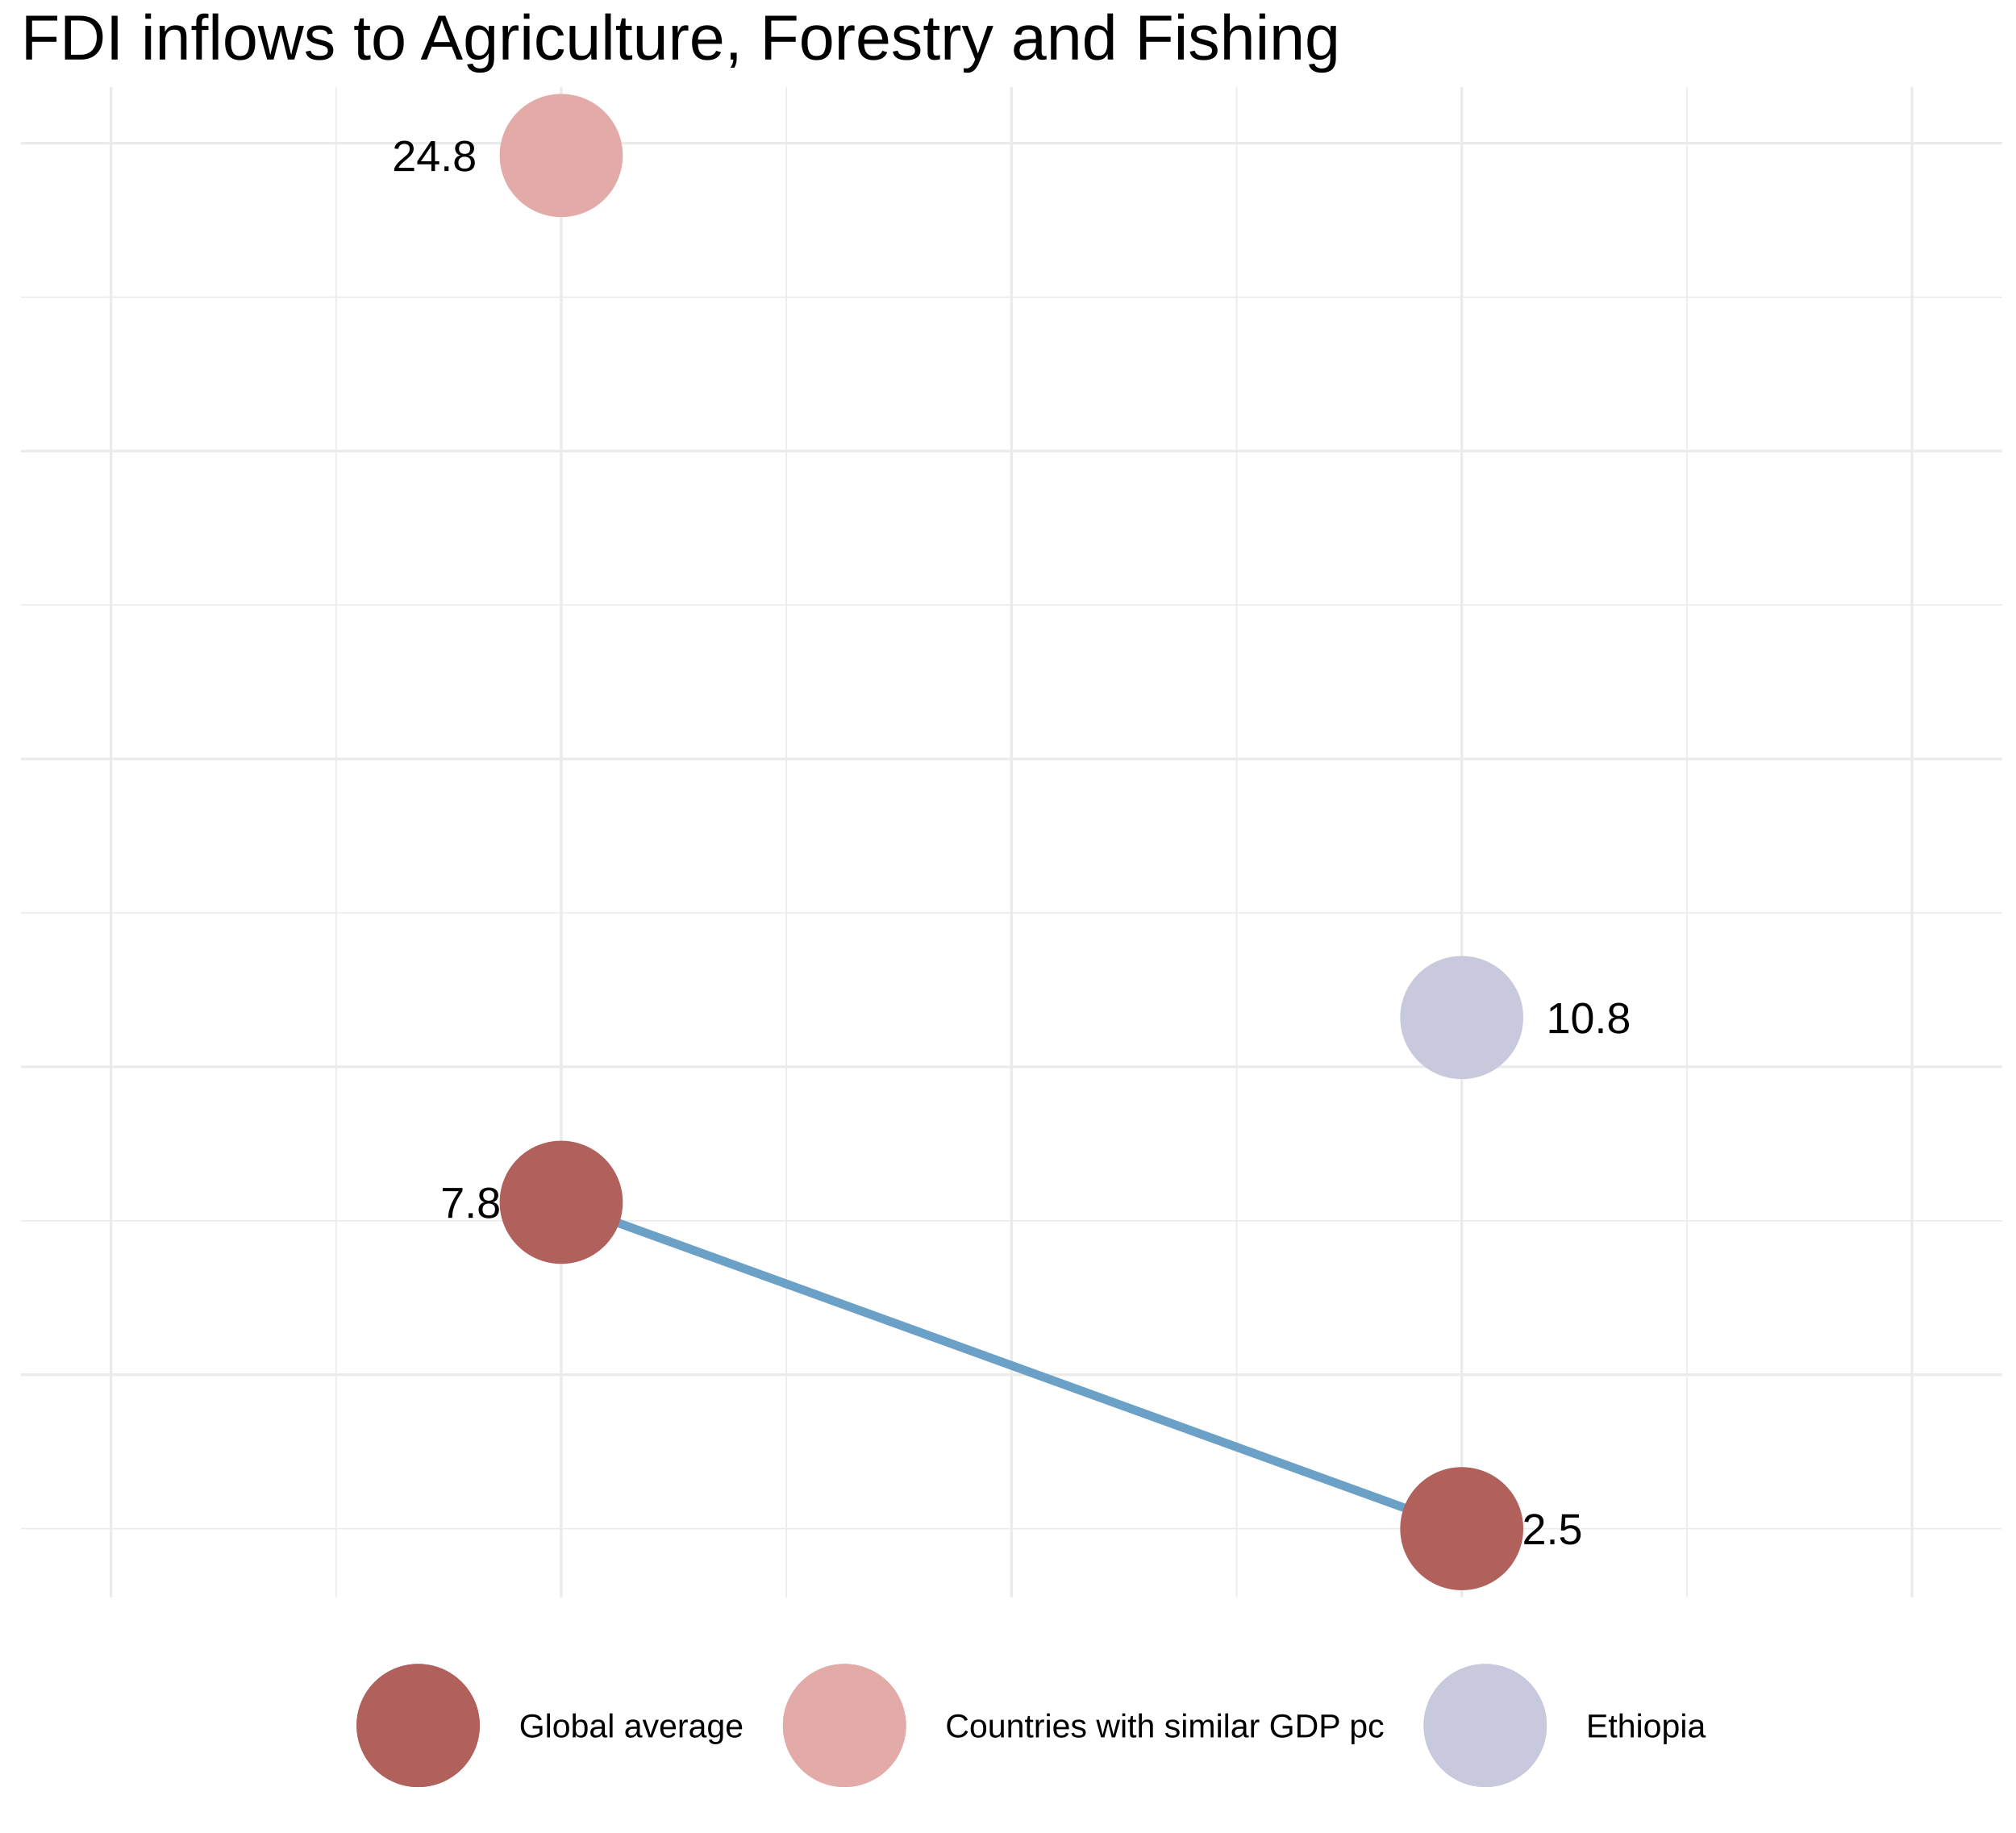
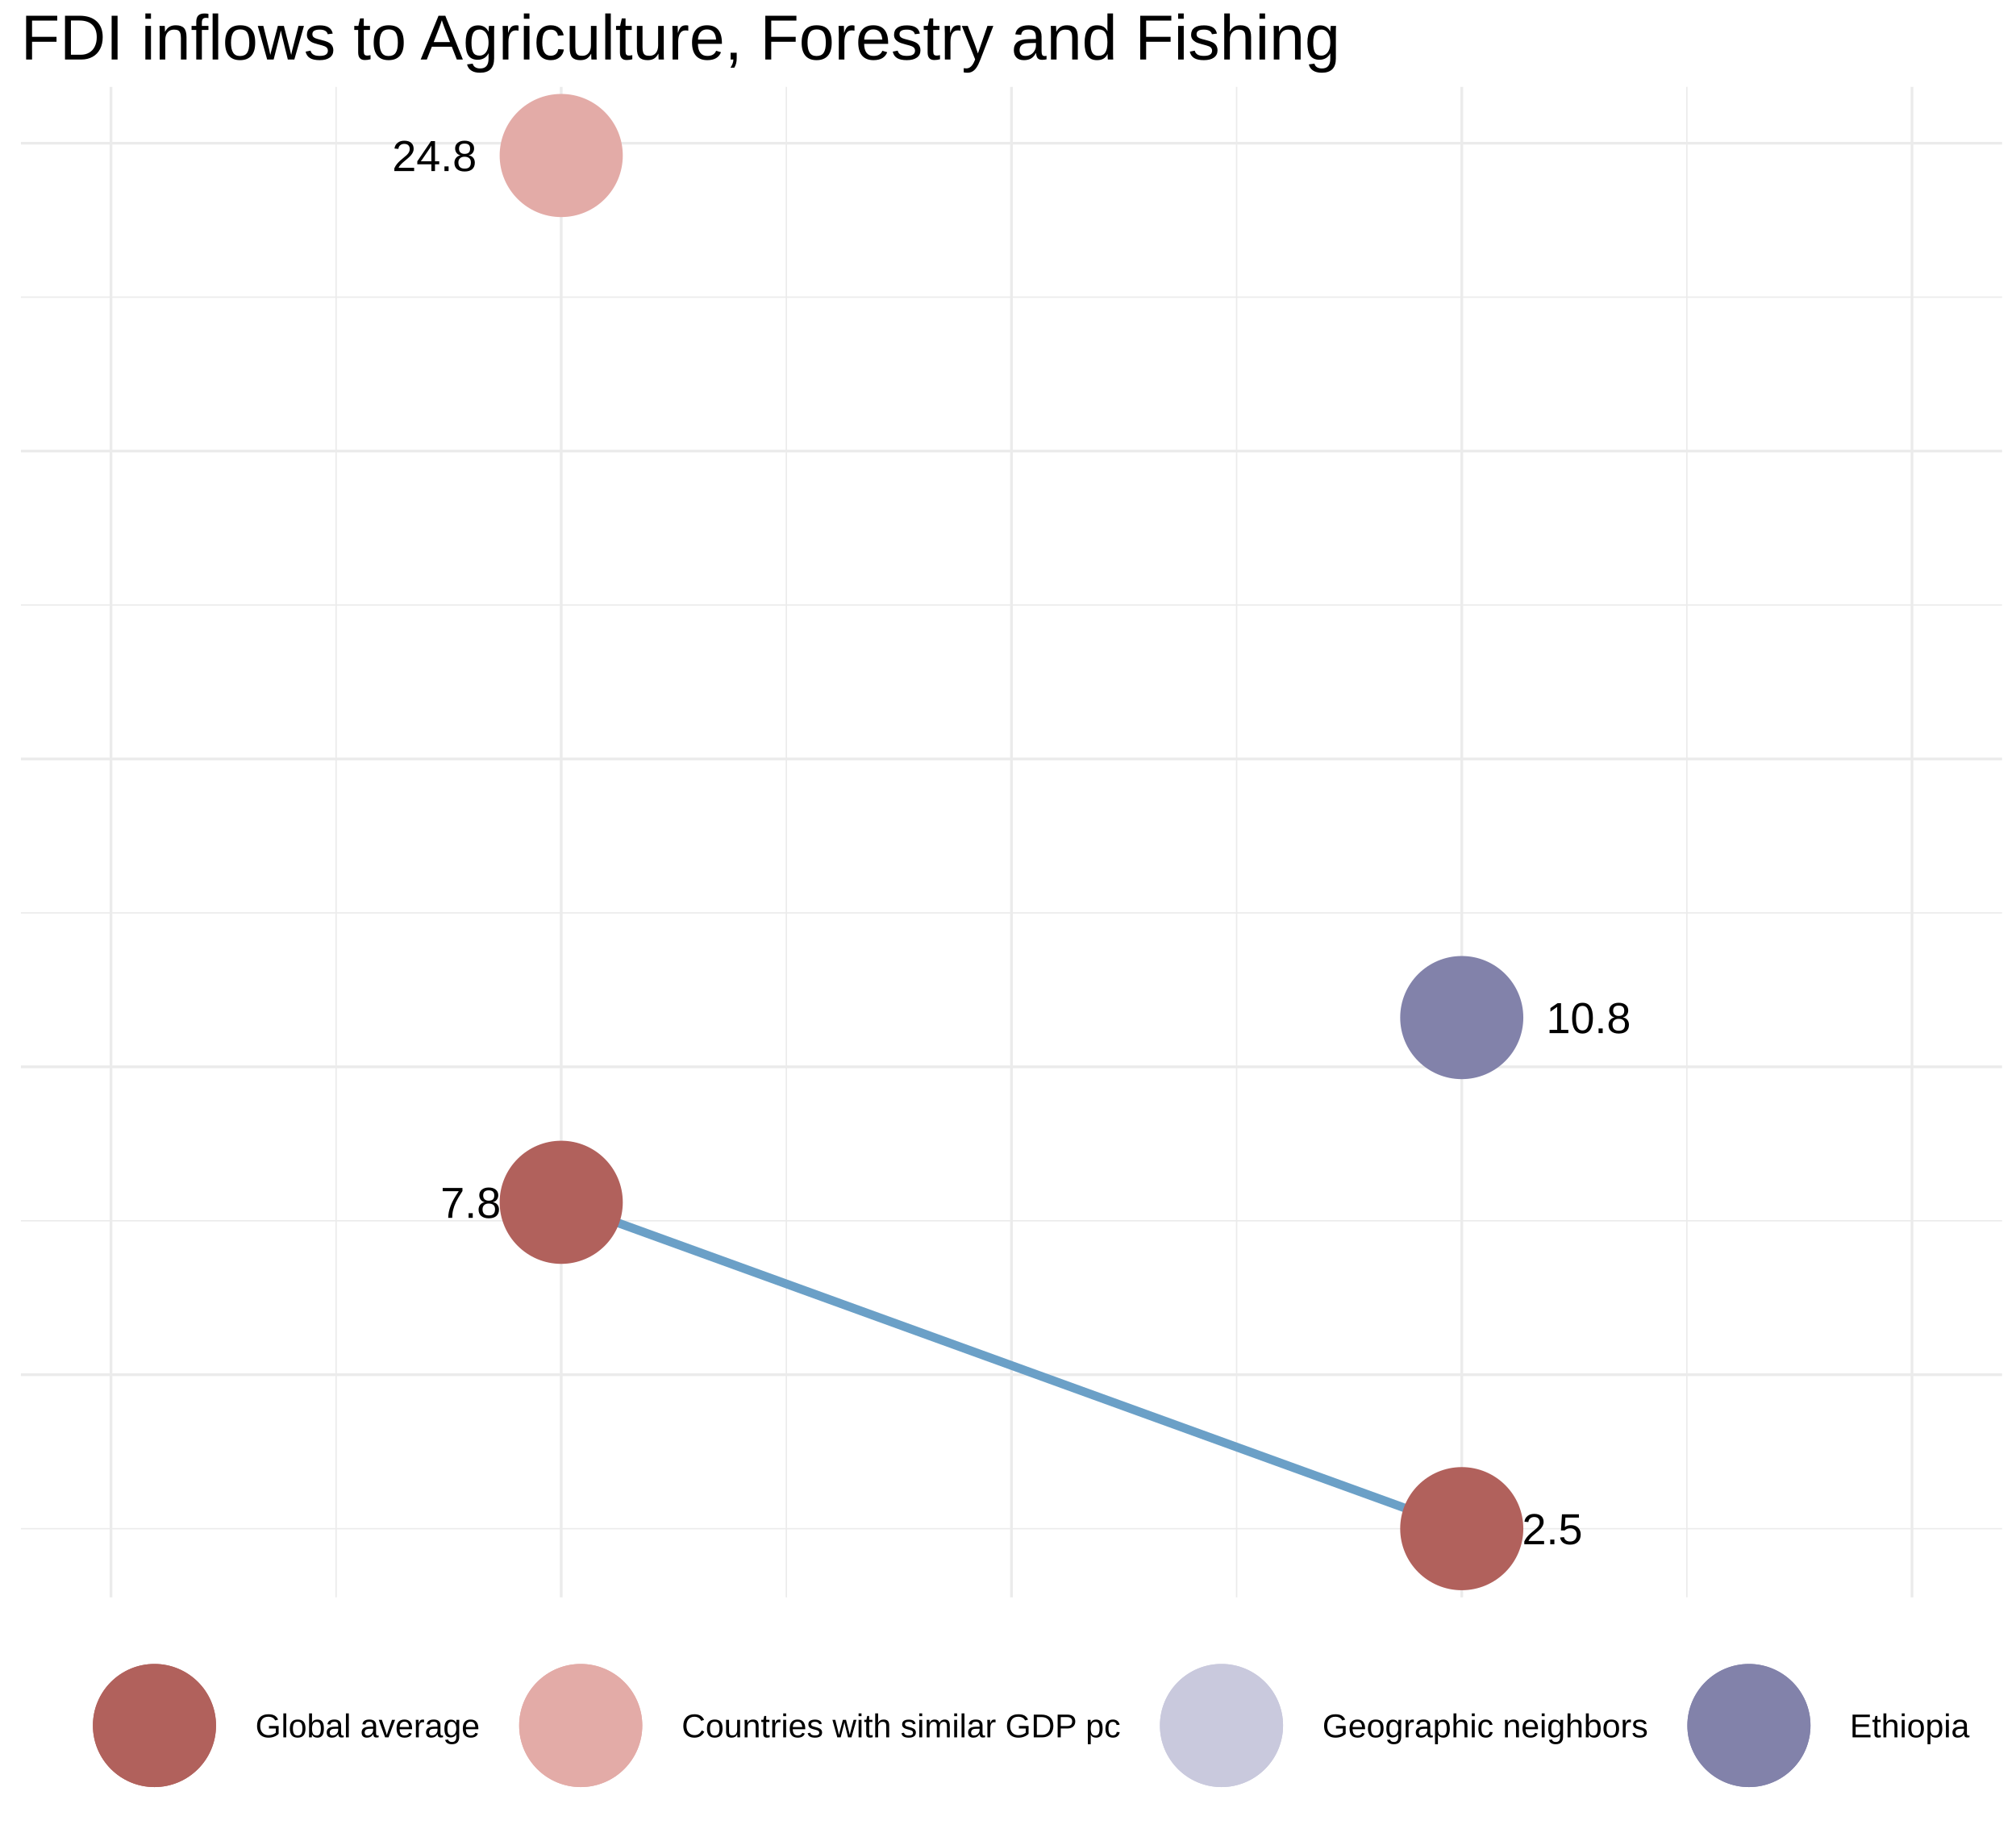
<svg xmlns="http://www.w3.org/2000/svg" class="svglite" width="792.00pt" height="720.00pt" viewBox="0 0 792.00 720.00">
  <defs>
    <style type="text/css">
    .svglite line, .svglite polyline, .svglite polygon, .svglite path, .svglite rect, .svglite circle {
      fill: none;
      stroke: #000000;
      stroke-linecap: round;
      stroke-linejoin: round;
      stroke-miterlimit: 10.00;
    }
    .svglite text {
      white-space: pre;
    }
  </style>
  </defs>
  <rect width="100%" height="100%" style="stroke: none; fill: none;" />
  <defs>
    <clipPath id="cpMC4wMHw3OTIuMDB8MC4wMHw3MjAuMDA=">
      <rect x="0.00" y="0.00" width="792.00" height="720.00" />
    </clipPath>
  </defs>
  <g clip-path="url(#cpMC4wMHw3OTIuMDB8MC4wMHw3MjAuMDA=)">
</g>
  <defs>
    <clipPath id="cpOC4yMnw3ODYuNTJ8MzQuMTJ8NjI3LjUw">
      <rect x="8.22" y="34.12" width="778.30" height="593.38" />
    </clipPath>
  </defs>
  <g clip-path="url(#cpOC4yMnw3ODYuNTJ8MzQuMTJ8NjI3LjUw)">
    <polyline points="8.22,600.53 786.52,600.53 " style="stroke-width: 0.53; stroke: #EBEBEB; stroke-linecap: butt;" />
    <polyline points="8.22,479.58 786.52,479.58 " style="stroke-width: 0.53; stroke: #EBEBEB; stroke-linecap: butt;" />
    <polyline points="8.22,358.63 786.52,358.63 " style="stroke-width: 0.53; stroke: #EBEBEB; stroke-linecap: butt;" />
    <polyline points="8.22,237.68 786.52,237.68 " style="stroke-width: 0.53; stroke: #EBEBEB; stroke-linecap: butt;" />
    <polyline points="8.22,116.73 786.52,116.73 " style="stroke-width: 0.53; stroke: #EBEBEB; stroke-linecap: butt;" />
    <polyline points="132.04,627.50 132.04,34.12 " style="stroke-width: 0.53; stroke: #EBEBEB; stroke-linecap: butt;" />
    <polyline points="308.93,627.50 308.93,34.12 " style="stroke-width: 0.53; stroke: #EBEBEB; stroke-linecap: butt;" />
    <polyline points="485.81,627.50 485.81,34.12 " style="stroke-width: 0.53; stroke: #EBEBEB; stroke-linecap: butt;" />
    <polyline points="662.70,627.50 662.70,34.12 " style="stroke-width: 0.53; stroke: #EBEBEB; stroke-linecap: butt;" />
    <polyline points="8.22,540.05 786.52,540.05 " style="stroke-width: 1.07; stroke: #EBEBEB; stroke-linecap: butt;" />
    <polyline points="8.22,419.10 786.52,419.10 " style="stroke-width: 1.07; stroke: #EBEBEB; stroke-linecap: butt;" />
    <polyline points="8.22,298.15 786.52,298.15 " style="stroke-width: 1.07; stroke: #EBEBEB; stroke-linecap: butt;" />
    <polyline points="8.22,177.20 786.52,177.20 " style="stroke-width: 1.07; stroke: #EBEBEB; stroke-linecap: butt;" />
    <polyline points="8.22,56.26 786.52,56.26 " style="stroke-width: 1.07; stroke: #EBEBEB; stroke-linecap: butt;" />
    <polyline points="43.60,627.50 43.60,34.12 " style="stroke-width: 1.07; stroke: #EBEBEB; stroke-linecap: butt;" />
    <polyline points="220.48,627.50 220.48,34.12 " style="stroke-width: 1.07; stroke: #EBEBEB; stroke-linecap: butt;" />
    <polyline points="397.37,627.50 397.37,34.12 " style="stroke-width: 1.07; stroke: #EBEBEB; stroke-linecap: butt;" />
    <polyline points="574.26,627.50 574.26,34.12 " style="stroke-width: 1.07; stroke: #EBEBEB; stroke-linecap: butt;" />
    <polyline points="751.14,627.50 751.14,34.12 " style="stroke-width: 1.07; stroke: #EBEBEB; stroke-linecap: butt;" />
    <line x1="220.48" y1="472.32" x2="574.26" y2="600.53" style="stroke-width: 3.41; stroke: #6BA0C7; stroke-linecap: butt;" />
    <circle cx="220.48" cy="61.09" r="23.83" style="stroke-width: 0.71; stroke: #E3ABA7; fill: #E3ABA7;" />
    <circle cx="220.48" cy="472.32" r="23.83" style="stroke-width: 0.71; stroke: #B1615C; fill: #B1615C;" />
-     <circle cx="574.26" cy="399.75" r="23.83" style="stroke-width: 0.71; stroke: #C9C9DD; fill: #C9C9DD;" />
+     <circle cx="574.26" cy="399.75" r="23.83" style="stroke-width: 0.71; stroke: #8282AA; fill: #8282AA;" />
    <circle cx="574.26" cy="600.53" r="23.83" style="stroke-width: 0.71; stroke: #B1615C; fill: #B1615C;" />
    <text x="187.28" y="67.20" text-anchor="end" style="font-size: 17.07px; font-family: &quot;Arial&quot;;" textLength="33.21px" lengthAdjust="spacingAndGlyphs">24.8</text>
    <text x="196.77" y="478.43" text-anchor="end" style="font-size: 17.07px; font-family: &quot;Arial&quot;;" textLength="23.72px" lengthAdjust="spacingAndGlyphs">7.8</text>
    <text x="607.46" y="405.86" style="font-size: 17.07px; font-family: &quot;Arial&quot;;" textLength="33.21px" lengthAdjust="spacingAndGlyphs">10.8</text>
    <text x="597.97" y="606.64" style="font-size: 17.07px; font-family: &quot;Arial&quot;;" textLength="23.72px" lengthAdjust="spacingAndGlyphs">2.5</text>
  </g>
  <g clip-path="url(#cpMC4wMHw3OTIuMDB8MC4wMHw3MjAuMDA=)">
-     <circle cx="164.28" cy="677.86" r="23.83" style="stroke-width: 0.71; stroke: #B1615C; fill: #B1615C;" />
-     <circle cx="164.28" cy="677.86" r="23.83" style="stroke-width: 0.71; stroke: #B1615C; fill: #B1615C;" />
-     <circle cx="331.75" cy="677.86" r="23.83" style="stroke-width: 0.71; stroke: #E3ABA7; fill: #E3ABA7;" />
-     <circle cx="331.75" cy="677.86" r="23.83" style="stroke-width: 0.71; stroke: #E3ABA7; fill: #E3ABA7;" />
-     <circle cx="583.48" cy="677.86" r="23.83" style="stroke-width: 0.71; stroke: #C9C9DD; fill: #C9C9DD;" />
-     <circle cx="583.48" cy="677.86" r="23.83" style="stroke-width: 0.71; stroke: #C9C9DD; fill: #C9C9DD;" />
-     <text x="203.93" y="682.51" style="font-size: 13.00px; font-family: &quot;Arial&quot;;" textLength="88.16px" lengthAdjust="spacingAndGlyphs">Global average</text>
-     <text x="371.39" y="682.51" style="font-size: 13.00px; font-family: &quot;Arial&quot;;" textLength="172.43px" lengthAdjust="spacingAndGlyphs">Countries with similar GDP pc</text>
-     <text x="623.13" y="682.51" style="font-size: 13.00px; font-family: &quot;Arial&quot;;" textLength="46.98px" lengthAdjust="spacingAndGlyphs">Ethiopia</text>
+     <circle cx="60.68" cy="677.86" r="23.83" style="stroke-width: 0.71; stroke: #B1615C; fill: #B1615C;" />
+     <circle cx="60.68" cy="677.86" r="23.83" style="stroke-width: 0.71; stroke: #B1615C; fill: #B1615C;" />
+     <circle cx="228.14" cy="677.86" r="23.83" style="stroke-width: 0.71; stroke: #E3ABA7; fill: #E3ABA7;" />
+     <circle cx="228.14" cy="677.86" r="23.83" style="stroke-width: 0.71; stroke: #E3ABA7; fill: #E3ABA7;" />
+     <circle cx="479.87" cy="677.86" r="23.83" style="stroke-width: 0.71; stroke: #C9C9DD; fill: #C9C9DD;" />
+     <circle cx="479.87" cy="677.86" r="23.83" style="stroke-width: 0.71; stroke: #C9C9DD; fill: #C9C9DD;" />
+     <circle cx="687.08" cy="677.86" r="23.83" style="stroke-width: 0.71; stroke: #8282AA; fill: #8282AA;" />
+     <circle cx="687.08" cy="677.86" r="23.83" style="stroke-width: 0.71; stroke: #8282AA; fill: #8282AA;" />
+     <text x="100.33" y="682.51" style="font-size: 13.00px; font-family: &quot;Arial&quot;;" textLength="88.16px" lengthAdjust="spacingAndGlyphs">Global average</text>
+     <text x="267.79" y="682.51" style="font-size: 13.00px; font-family: &quot;Arial&quot;;" textLength="172.43px" lengthAdjust="spacingAndGlyphs">Countries with similar GDP pc</text>
+     <text x="519.52" y="682.51" style="font-size: 13.00px; font-family: &quot;Arial&quot;;" textLength="127.91px" lengthAdjust="spacingAndGlyphs">Geographic neighbors</text>
+     <text x="726.73" y="682.51" style="font-size: 13.00px; font-family: &quot;Arial&quot;;" textLength="46.98px" lengthAdjust="spacingAndGlyphs">Ethiopia</text>
    <text x="8.22" y="23.38" style="font-size: 25.00px; font-family: &quot;Arial&quot;;" textLength="518.23px" lengthAdjust="spacingAndGlyphs">FDI inflows to Agriculture, Forestry and Fishing</text>
  </g>
</svg>
